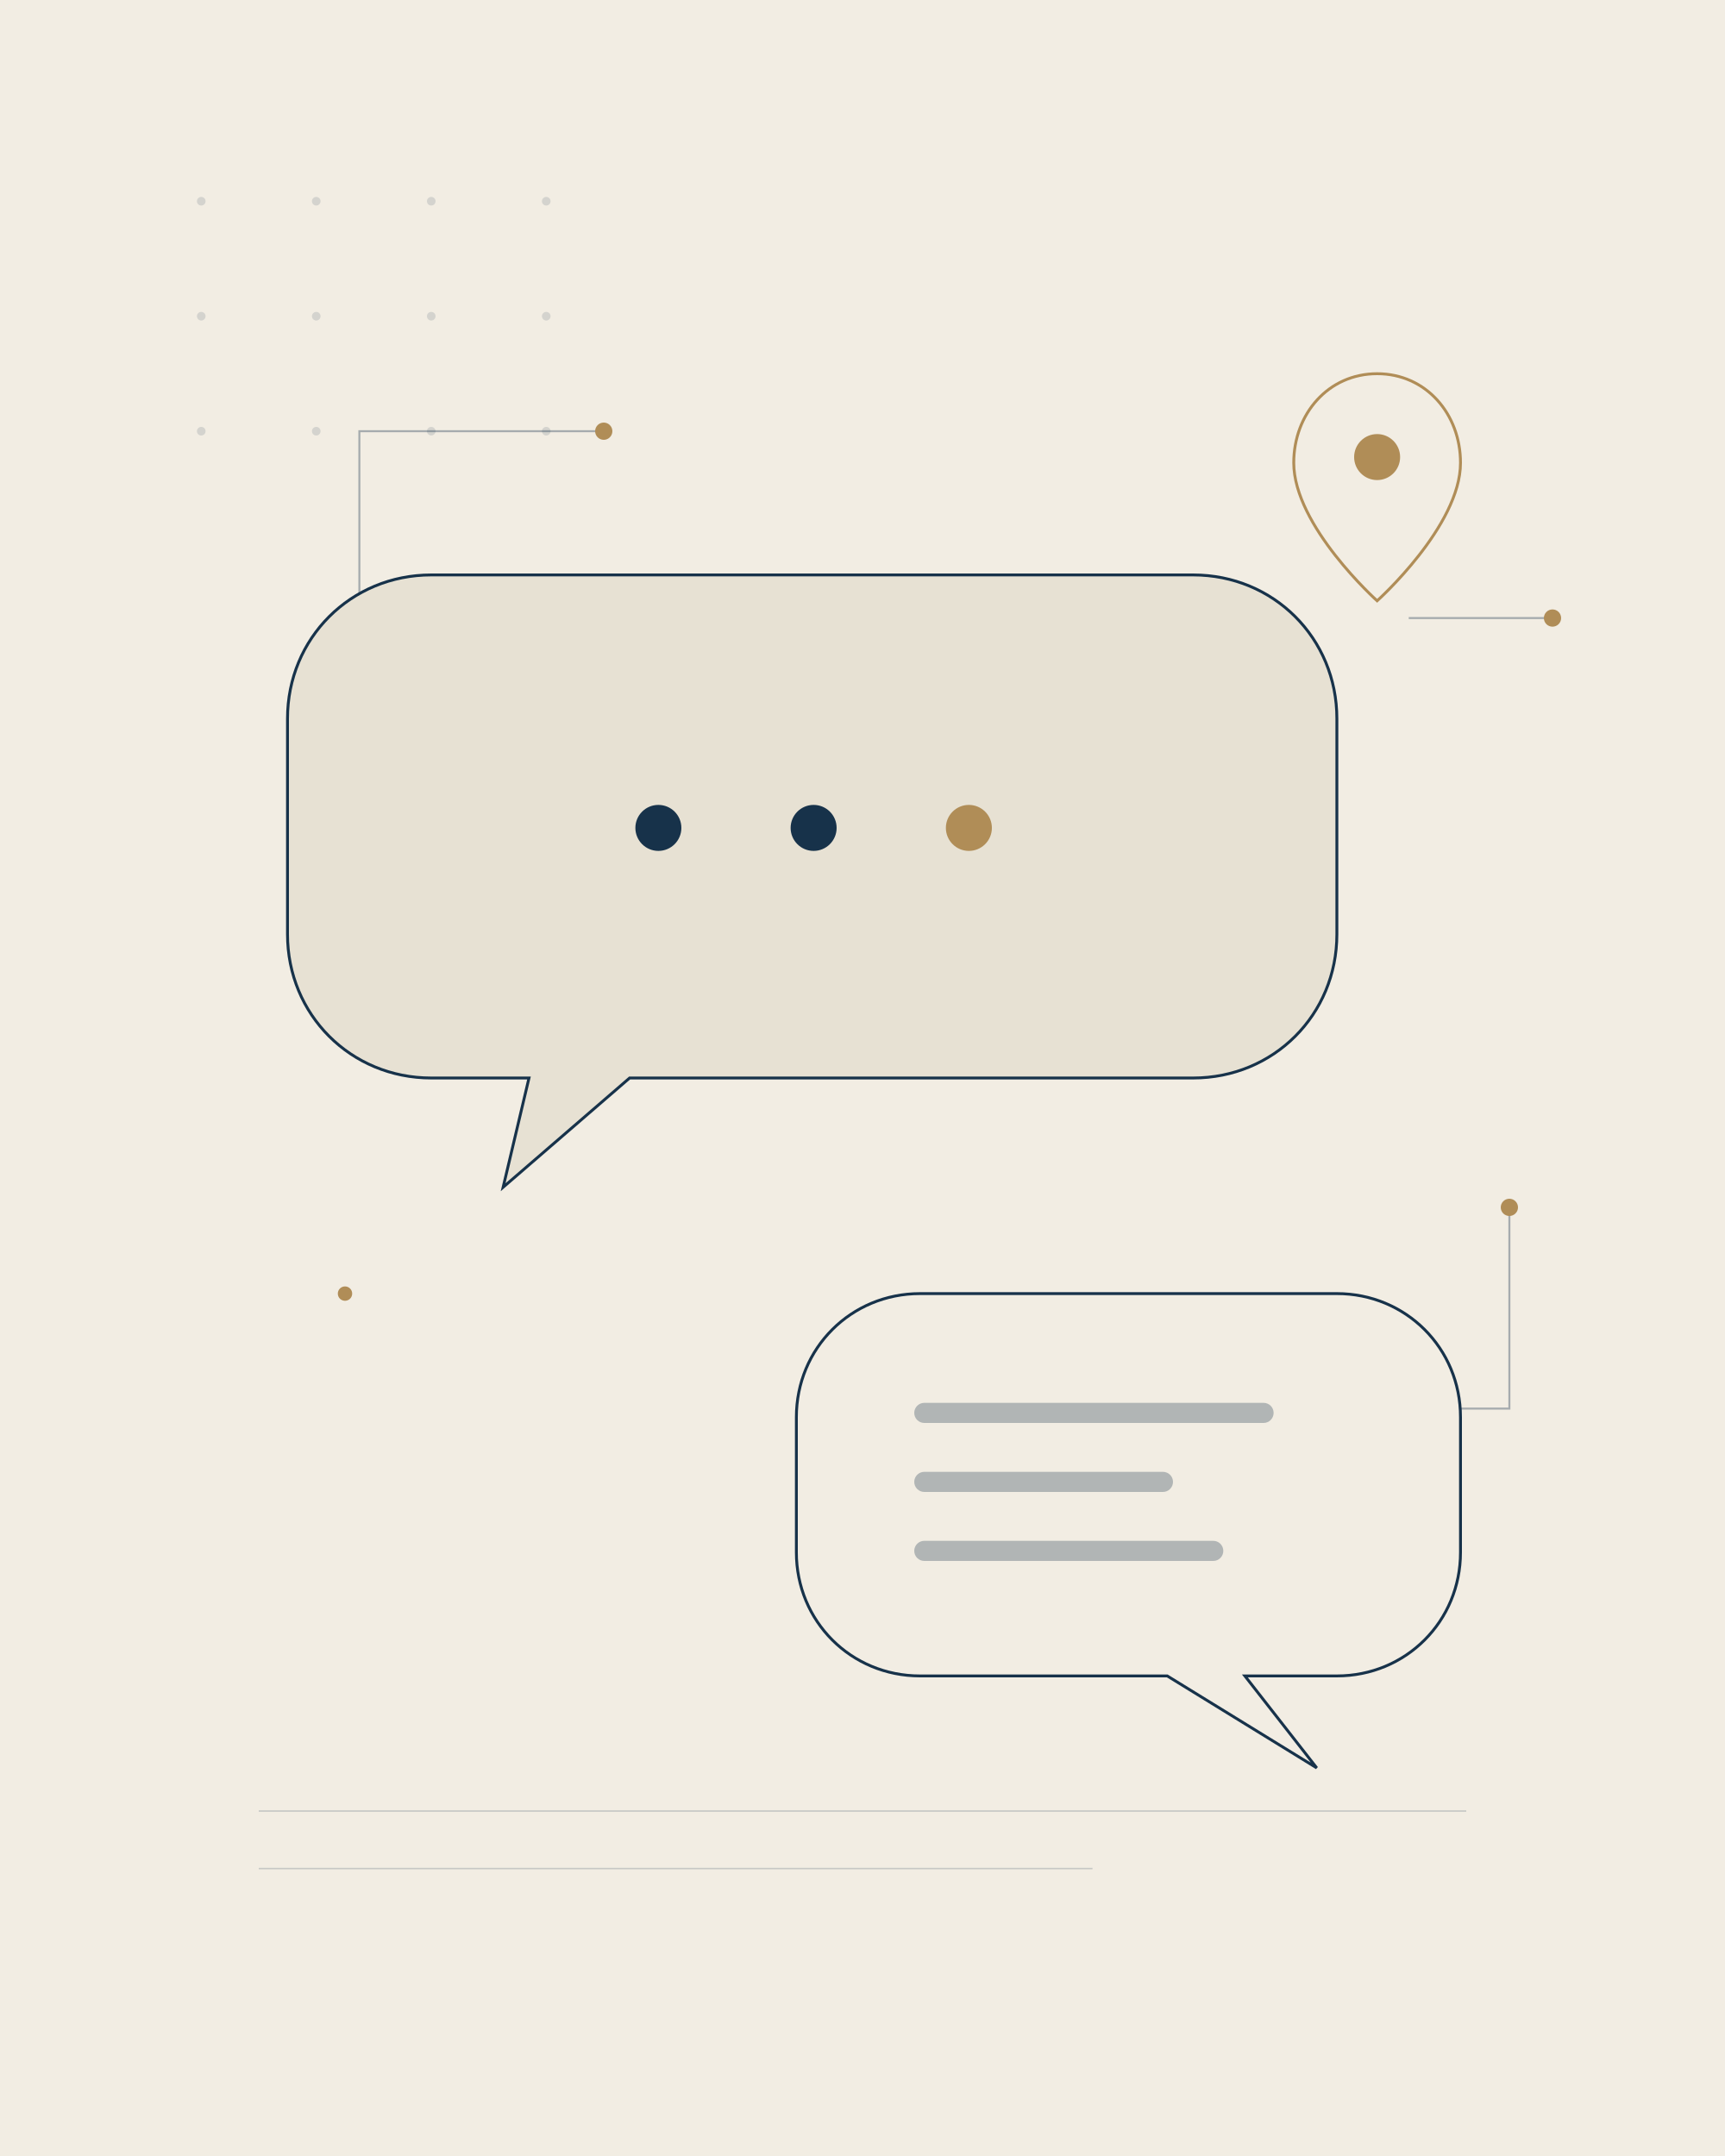
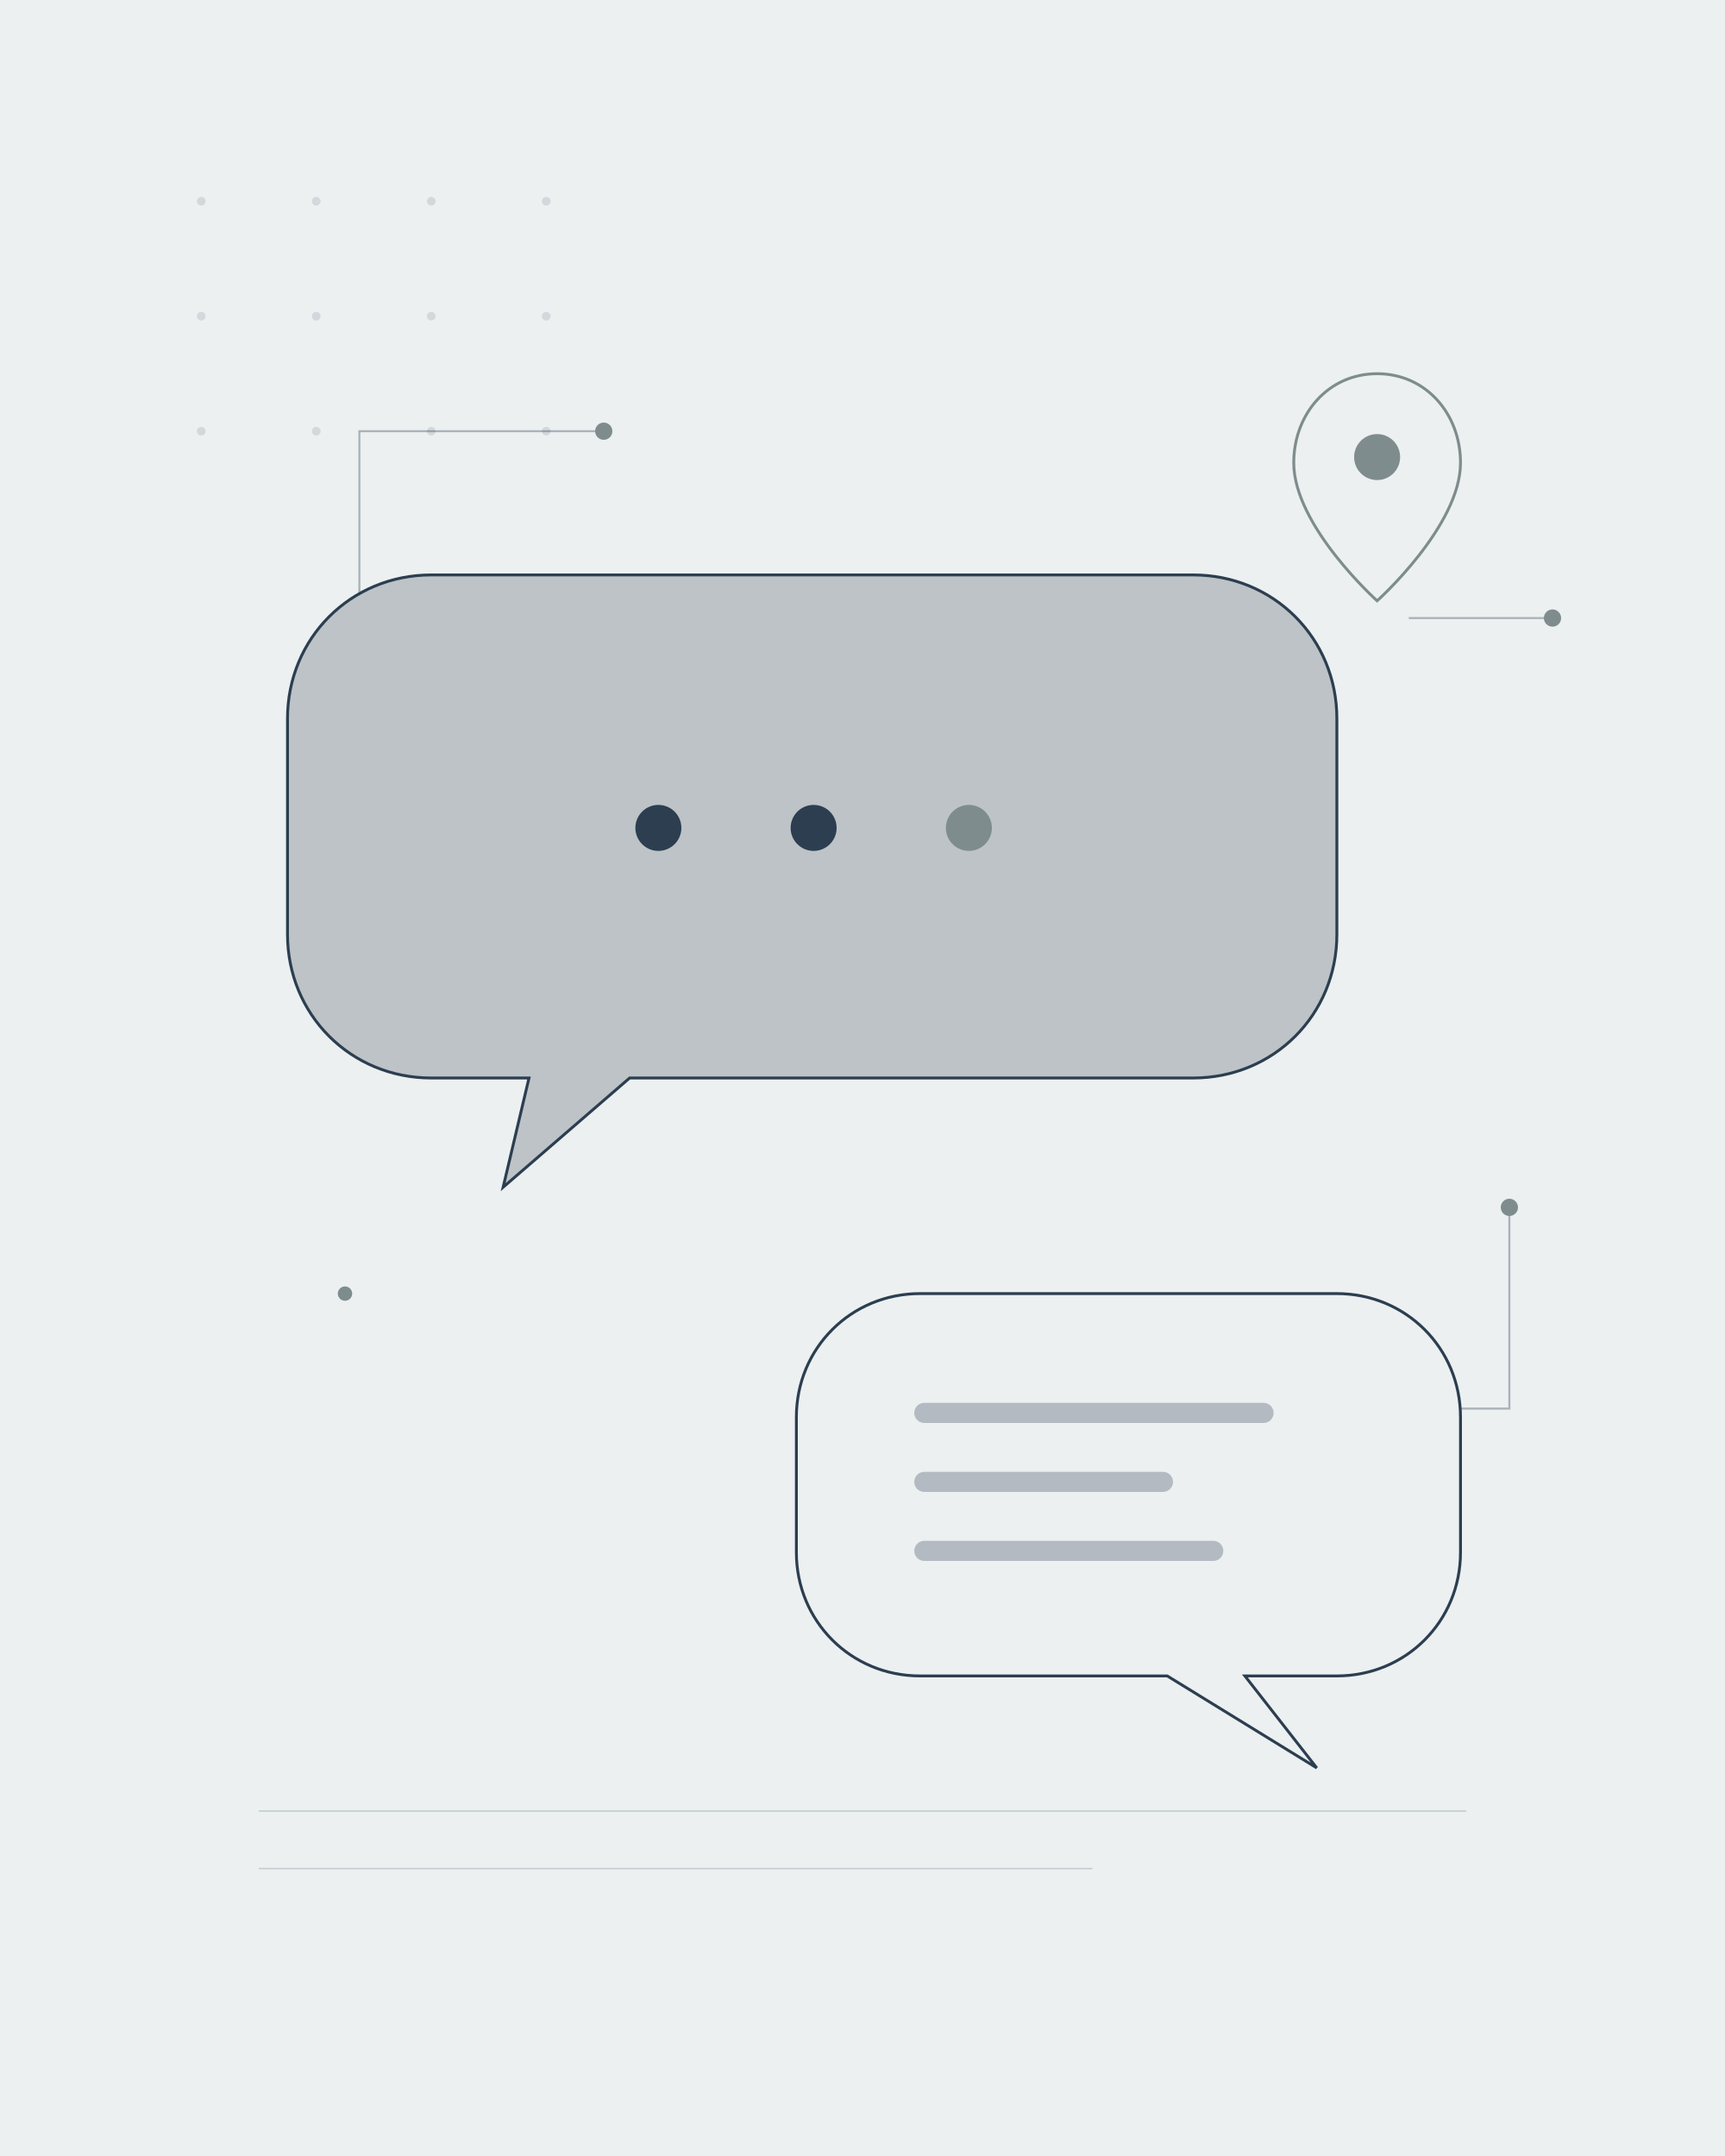
<svg xmlns="http://www.w3.org/2000/svg" viewBox="0 0 1200 1500" width="1200" height="1500">
-   <rect width="1200" height="1500" fill="#f2ede3" />
-   <g fill="#17324a" opacity="0.14">
+   <rect width="1200" height="1500" fill="#ecf0f1" />
+   <g fill="#2c3e50" opacity="0.14">
    <circle cx="140" cy="140" r="3" />
    <circle cx="220" cy="140" r="3" />
    <circle cx="300" cy="140" r="3" />
    <circle cx="380" cy="140" r="3" />
    <circle cx="140" cy="220" r="3" />
    <circle cx="220" cy="220" r="3" />
    <circle cx="300" cy="220" r="3" />
    <circle cx="380" cy="220" r="3" />
    <circle cx="140" cy="300" r="3" />
    <circle cx="220" cy="300" r="3" />
    <circle cx="300" cy="300" r="3" />
    <circle cx="380" cy="300" r="3" />
  </g>
-   <g stroke="#17324a" stroke-width="1.4" fill="none" opacity="0.35">
+   <g stroke="#2c3e50" stroke-width="1.4" fill="none" opacity="0.35">
    <path d="M 250 430 V 300 H 420" />
    <path d="M 940 980 H 1050 V 840" />
    <path d="M 980 430 H 1080" />
  </g>
-   <g fill="#b08d57">
+   <g fill="#7f8c8d">
    <circle cx="420" cy="300" r="6" />
    <circle cx="1050" cy="840" r="6" />
    <circle cx="1080" cy="430" r="6" />
  </g>
-   <path d="M 958 260 C 924 260, 900 288, 900 322 C 900 366, 958 418, 958 418 C 958 418, 1016 366, 1016 322 C 1016 288, 992 260, 958 260 Z" fill="none" stroke="#b08d57" stroke-width="2" />
-   <circle cx="958" cy="318" r="16" fill="#b08d57" />
-   <path d="M 300 400 H 830 C 886 400, 930 444, 930 500 V 650 C 930 706, 886 750, 830 750 H 438 L 350 826 L 368 750 H 300 C 244 750, 200 706, 200 650 V 500 C 200 444, 244 400, 300 400 Z" fill="#e7e1d3" stroke="#17324a" stroke-width="2" />
-   <g fill="#17324a">
+   <path d="M 958 260 C 924 260, 900 288, 900 322 C 900 366, 958 418, 958 418 C 958 418, 1016 366, 1016 322 C 1016 288, 992 260, 958 260 Z" fill="none" stroke="#7f8c8d" stroke-width="2" />
+   <circle cx="958" cy="318" r="16" fill="#7f8c8d" />
+   <path d="M 300 400 H 830 C 886 400, 930 444, 930 500 V 650 C 930 706, 886 750, 830 750 H 438 L 350 826 L 368 750 H 300 C 244 750, 200 706, 200 650 V 500 C 200 444, 244 400, 300 400 Z" fill="#bdc3c7" stroke="#2c3e50" stroke-width="2" />
+   <g fill="#2c3e50">
    <circle cx="458" cy="576" r="16" />
    <circle cx="566" cy="576" r="16" />
  </g>
-   <circle cx="674" cy="576" r="16" fill="#b08d57" />
-   <path d="M 640 900 H 930 C 978 900, 1016 938, 1016 986 V 1080 C 1016 1128, 978 1166, 930 1166 H 866 L 916 1230 L 812 1166 H 640 C 592 1166, 554 1128, 554 1080 V 986 C 554 938, 592 900, 640 900 Z" fill="#f2ede3" stroke="#17324a" stroke-width="2" />
-   <g fill="#17324a" opacity="0.3">
+   <circle cx="674" cy="576" r="16" fill="#7f8c8d" />
+   <path d="M 640 900 H 930 C 978 900, 1016 938, 1016 986 V 1080 C 1016 1128, 978 1166, 930 1166 H 866 L 916 1230 L 812 1166 H 640 C 592 1166, 554 1128, 554 1080 V 986 C 554 938, 592 900, 640 900 Z" fill="#ecf0f1" stroke="#2c3e50" stroke-width="2" />
+   <g fill="#2c3e50" opacity="0.3">
    <rect x="636" y="976" width="250" height="14" rx="7" />
    <rect x="636" y="1024" width="180" height="14" rx="7" />
    <rect x="636" y="1072" width="215" height="14" rx="7" />
  </g>
-   <g stroke="#17324a" stroke-width="1" opacity="0.2">
+   <g stroke="#2c3e50" stroke-width="1" opacity="0.2">
    <line x1="180" y1="1260" x2="1020" y2="1260" />
    <line x1="180" y1="1300" x2="760" y2="1300" />
  </g>
-   <circle cx="240" cy="900" r="5" fill="#b08d57" />
+   <circle cx="240" cy="900" r="5" fill="#7f8c8d" />
</svg>
